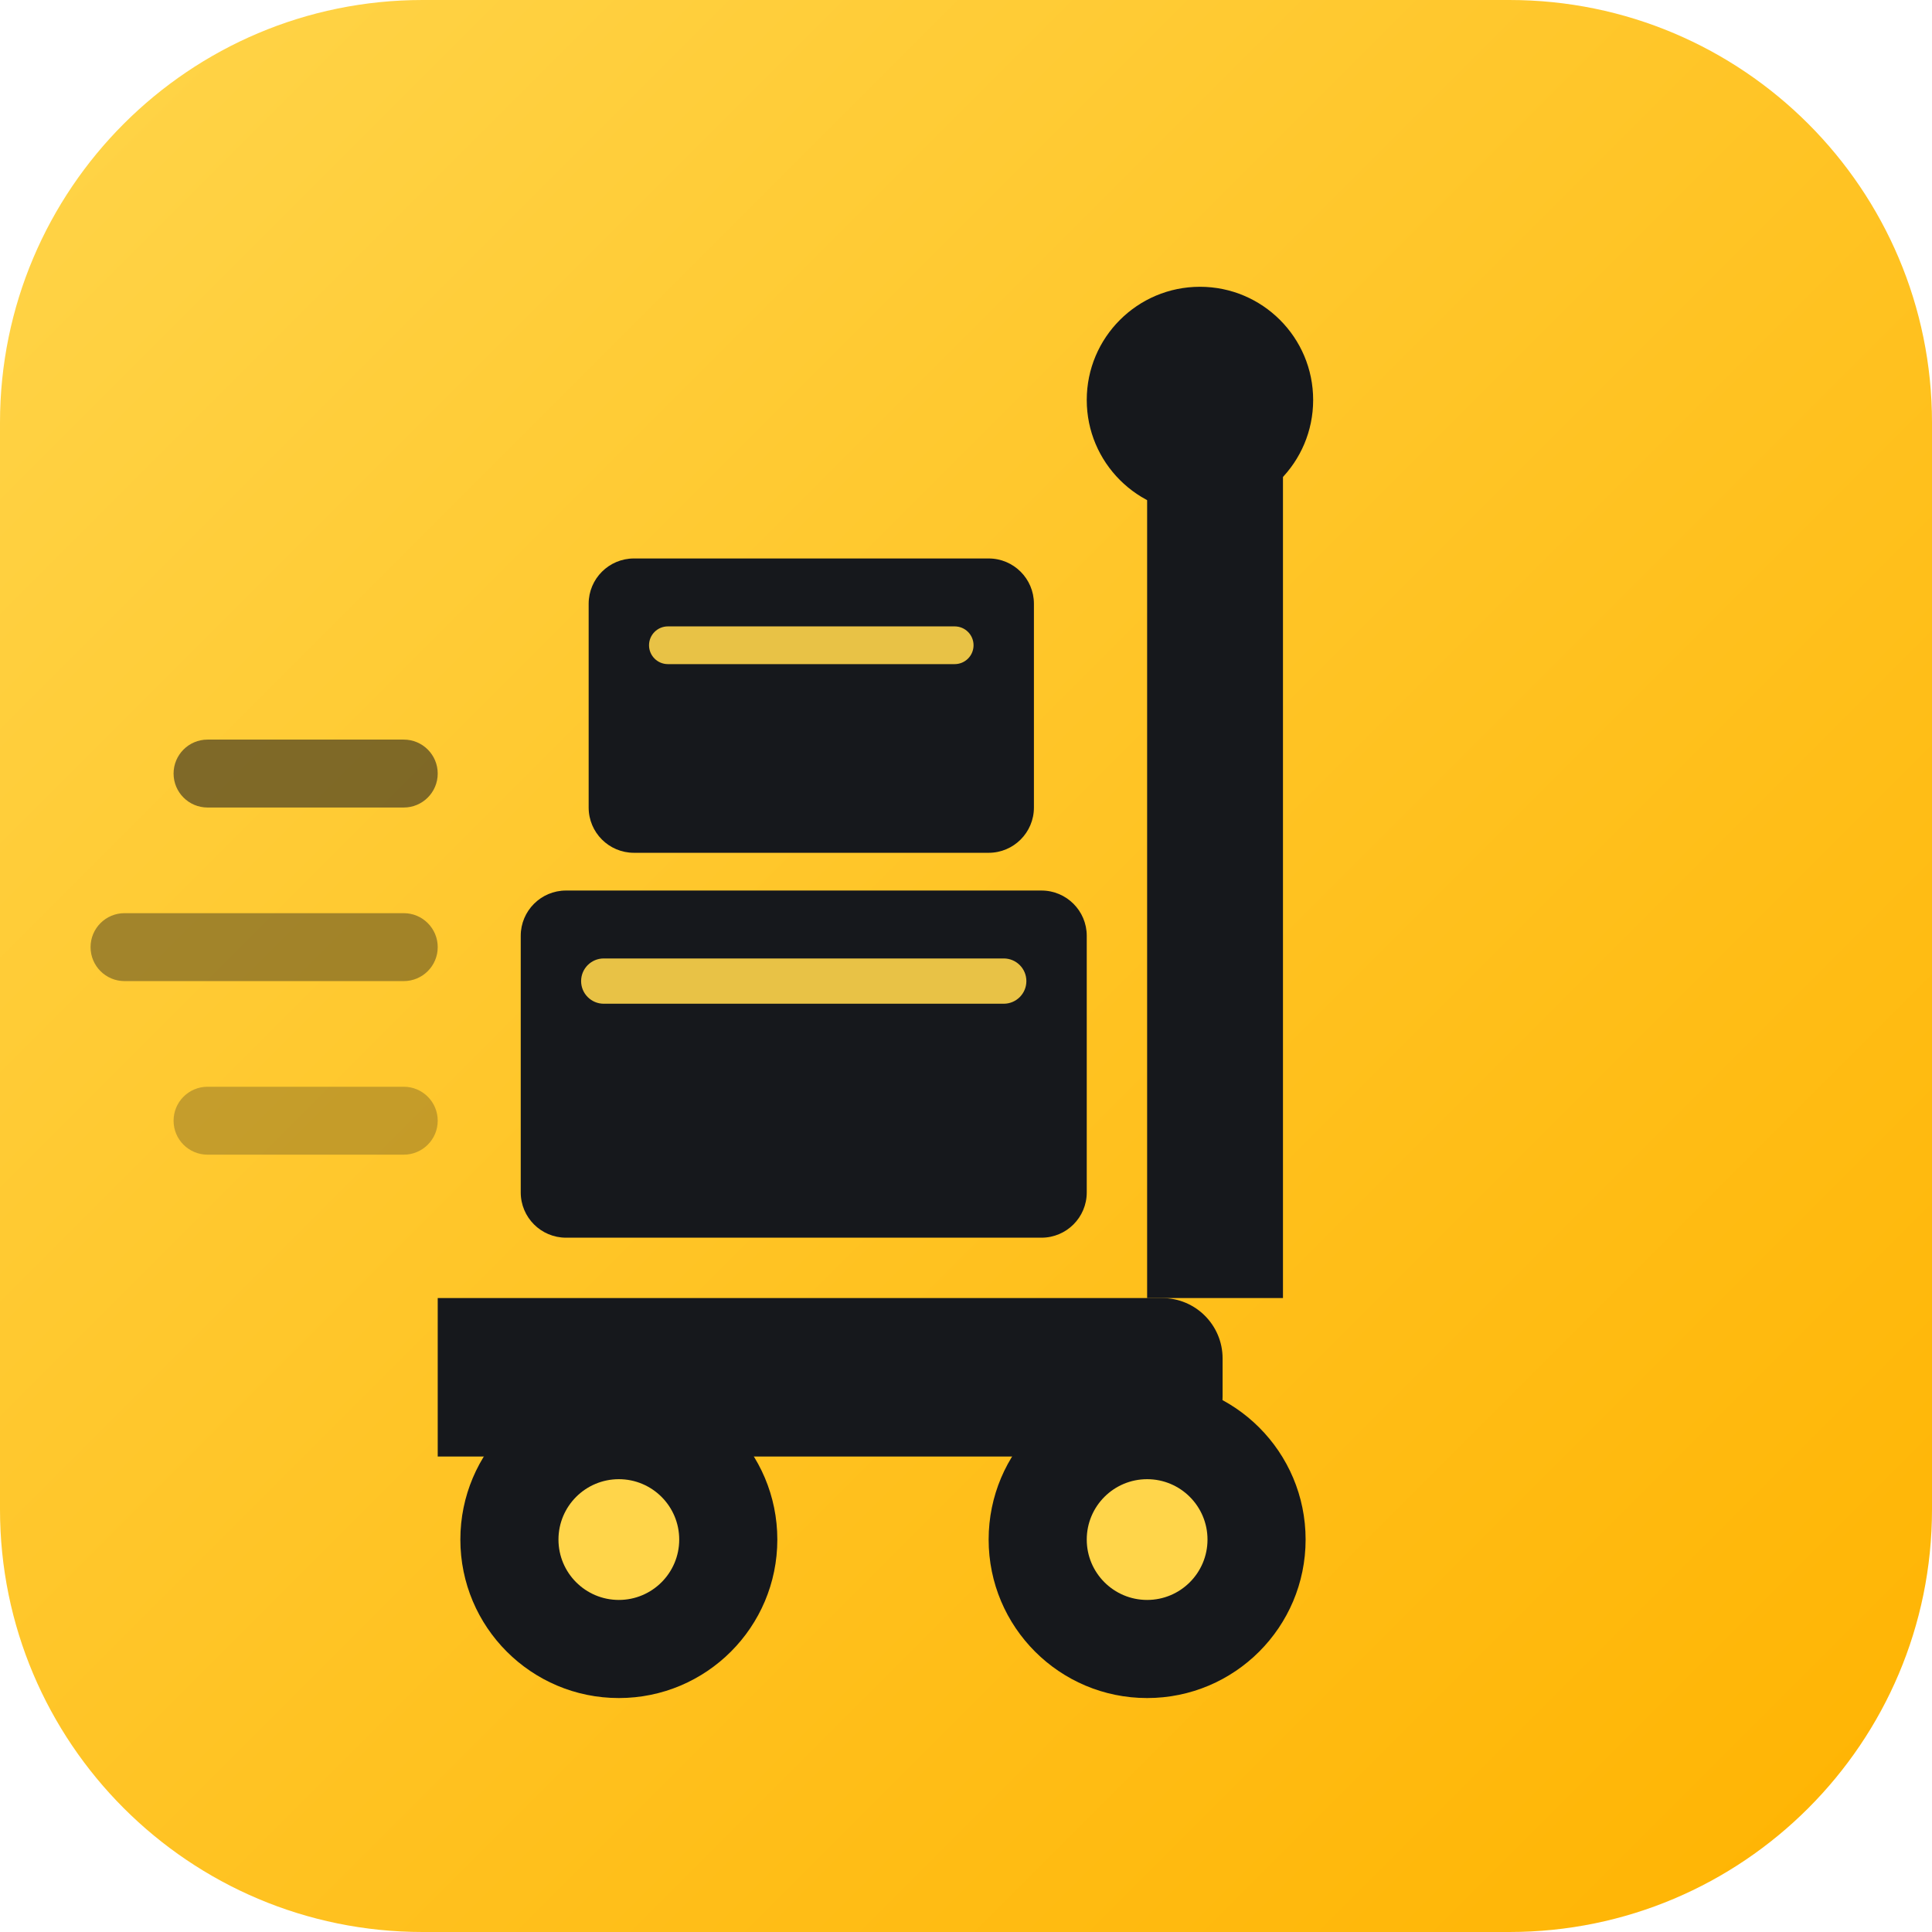
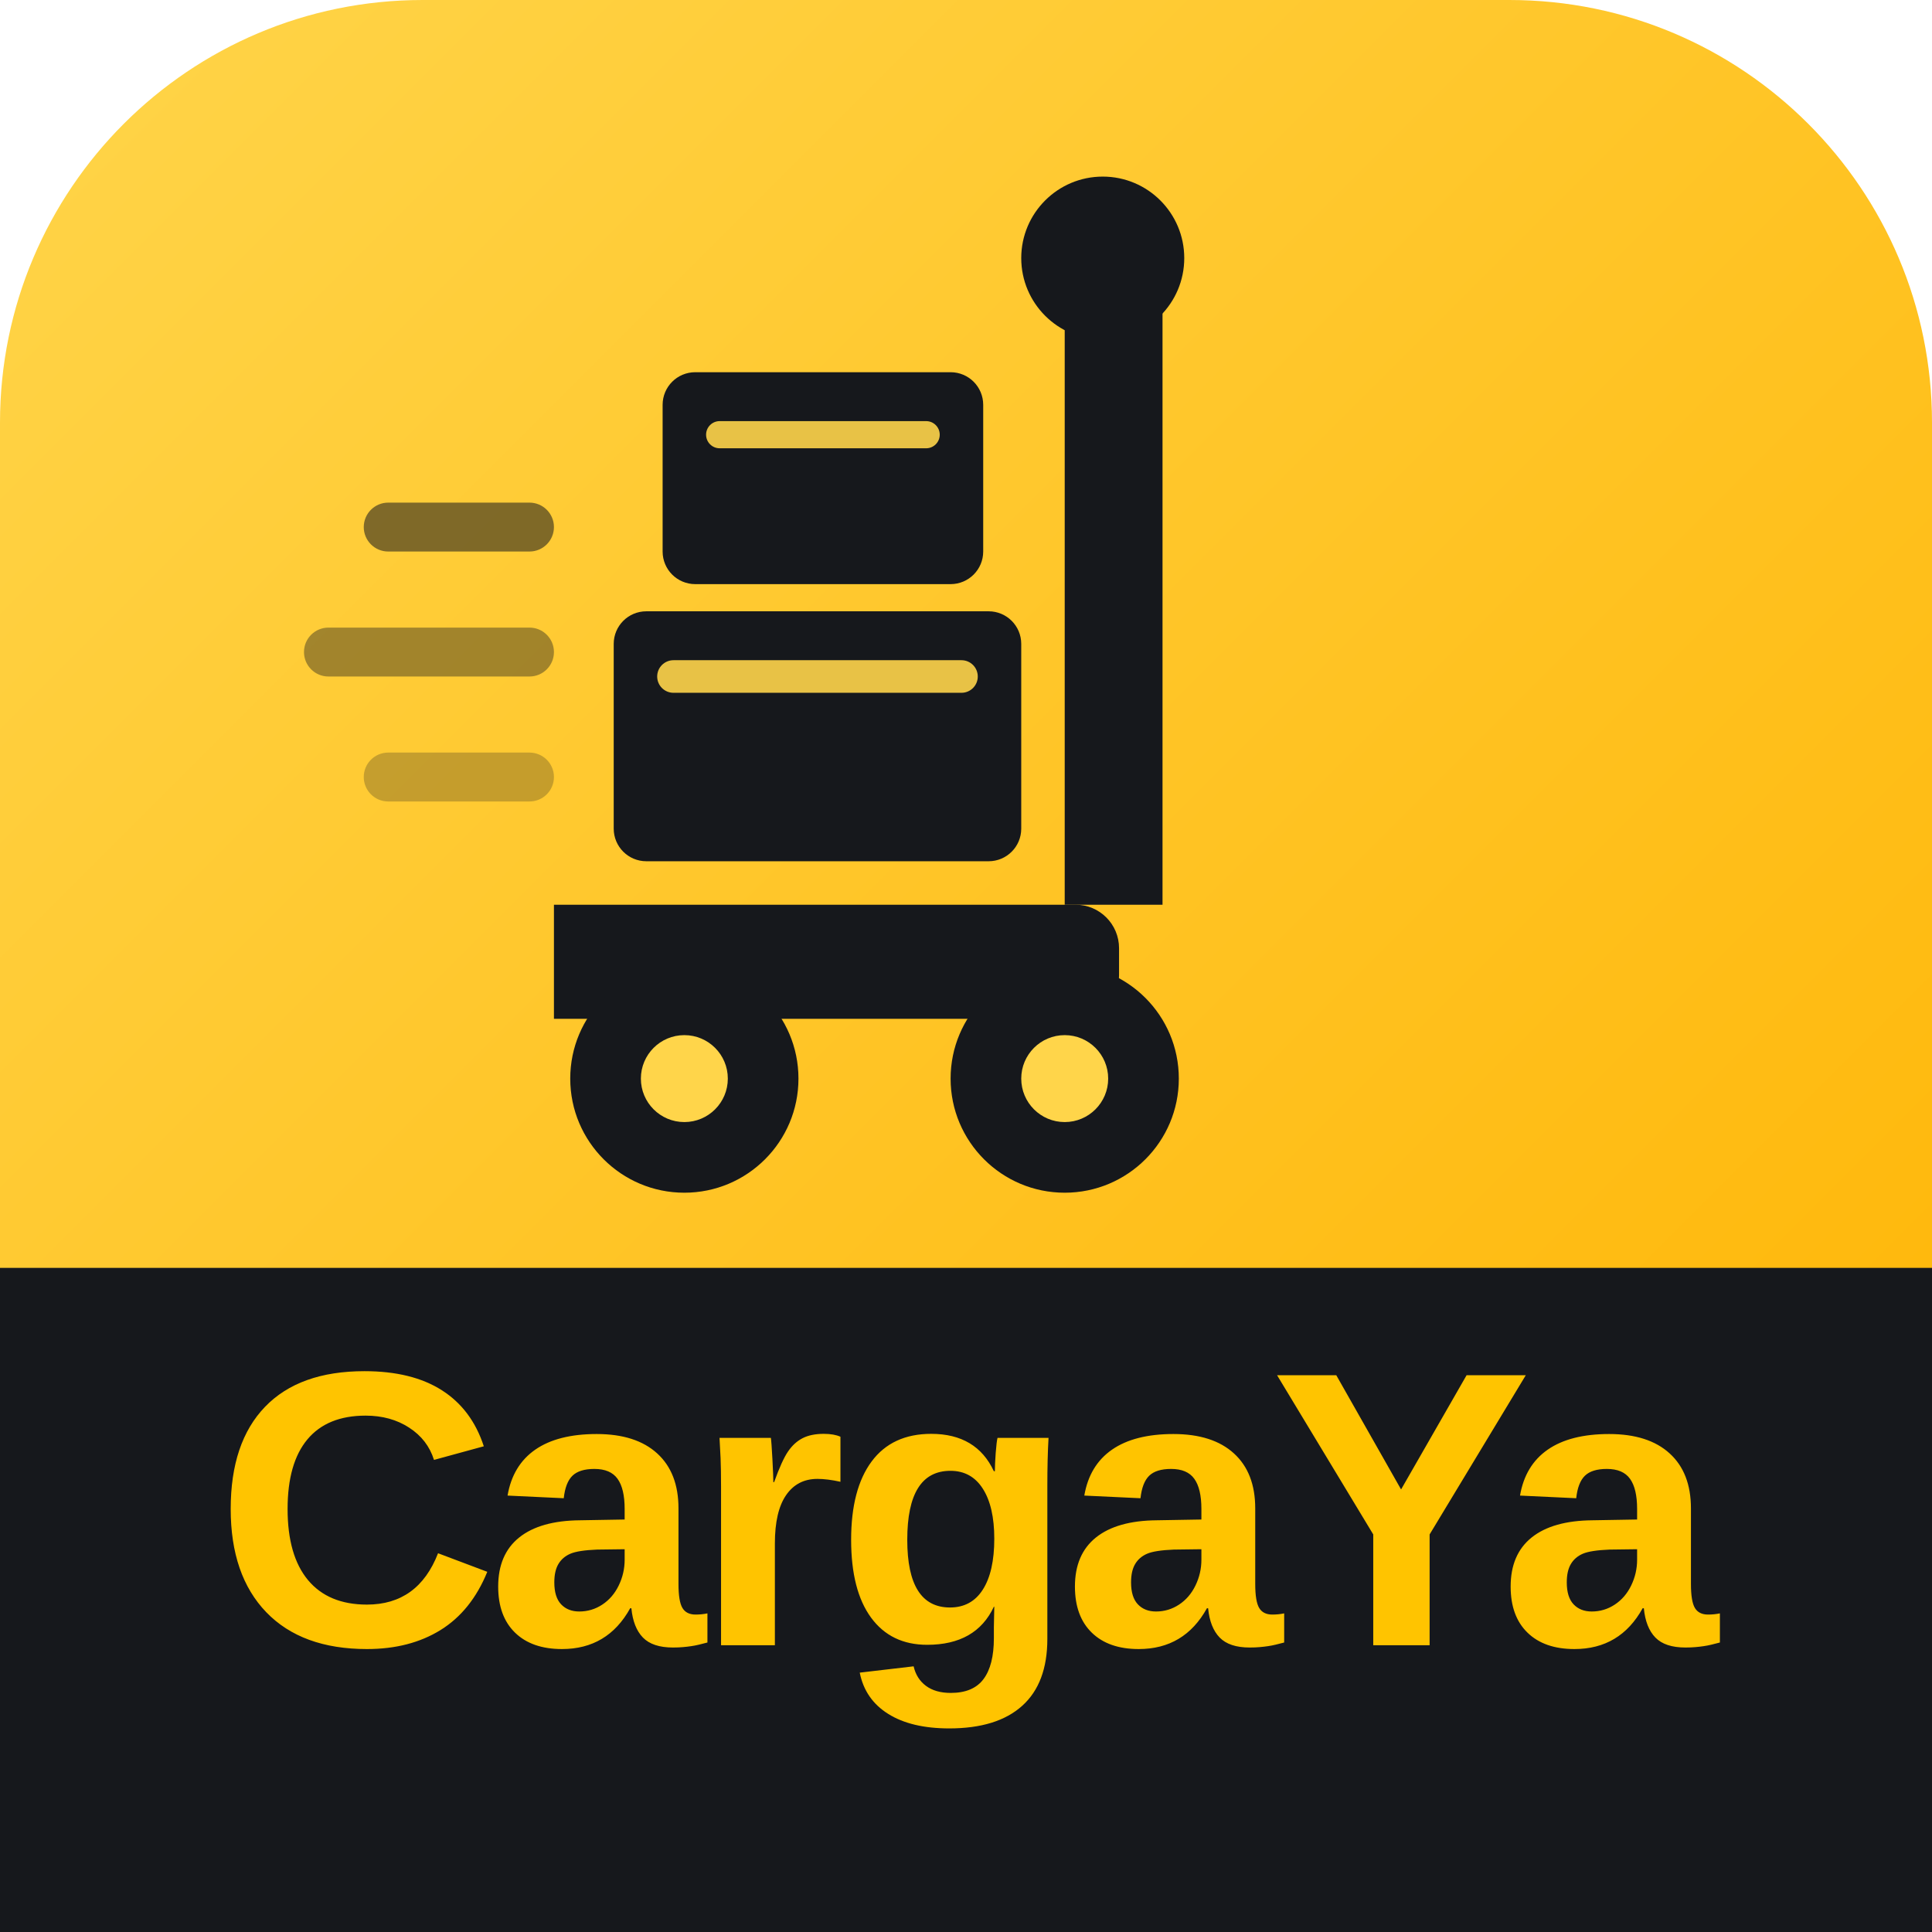
<svg xmlns="http://www.w3.org/2000/svg" viewBox="0 0 512 512">
  <defs>
    <linearGradient id="g" x1="0" y1="0" x2="1" y2="1">
      <stop offset="0" stop-color="#ffd54a" />
      <stop offset="1" stop-color="#ffb300" />
    </linearGradient>
  </defs>
  <rect width="512" height="512" rx="112" fill="url(#g)" />
  <g transform="">
-     <g transform="translate(76 86)">
+     <g transform="translate(118 54) scale(.72)">
      <rect x="62" y="150" width="150" height="92" rx="12" fill="#16181c" />
      <rect x="80" y="62" width="118" height="78" rx="12" fill="#16181c" />
      <rect x="78" y="168" width="118" height="12" rx="6" fill="#ffd54a" opacity=".9" />
      <rect x="96" y="80" width="86" height="10" rx="5" fill="#ffd54a" opacity=".9" />
      <path d="M40 258 H232 a16 16 0 0 1 16 16 v10 a16 16 0 0 1 -16 16 H40 Z" fill="#16181c" />
      <path d="M228 0 h22 a14 14 0 0 1 14 14 v244 h-36 Z" fill="#16181c" />
      <circle cx="242" cy="20" r="30" fill="#16181c" />
      <circle cx="88" cy="322" r="42" fill="#16181c" />
      <circle cx="88" cy="322" r="16" fill="#ffd54a" />
      <circle cx="228" cy="322" r="42" fill="#16181c" />
      <circle cx="228" cy="322" r="16" fill="#ffd54a" />
      <rect x="-30" y="110" width="70" height="18" rx="9" fill="#16181c" opacity=".55" />
      <rect x="-52" y="156" width="92" height="18" rx="9" fill="#16181c" opacity=".4" />
      <rect x="-30" y="202" width="70" height="18" rx="9" fill="#16181c" opacity=".25" />
    </g>
+     <rect x="0" y="336" width="512" height="176" fill="#16181c" opacity="1" />
+     <text x="256" y="436" text-anchor="middle" font-family="Arial Black,Arial,Helvetica,sans-serif" font-weight="900" font-size="104" fill="#ffc400" letter-spacing="-3">CargaYa</text>
  </g>
</svg>
